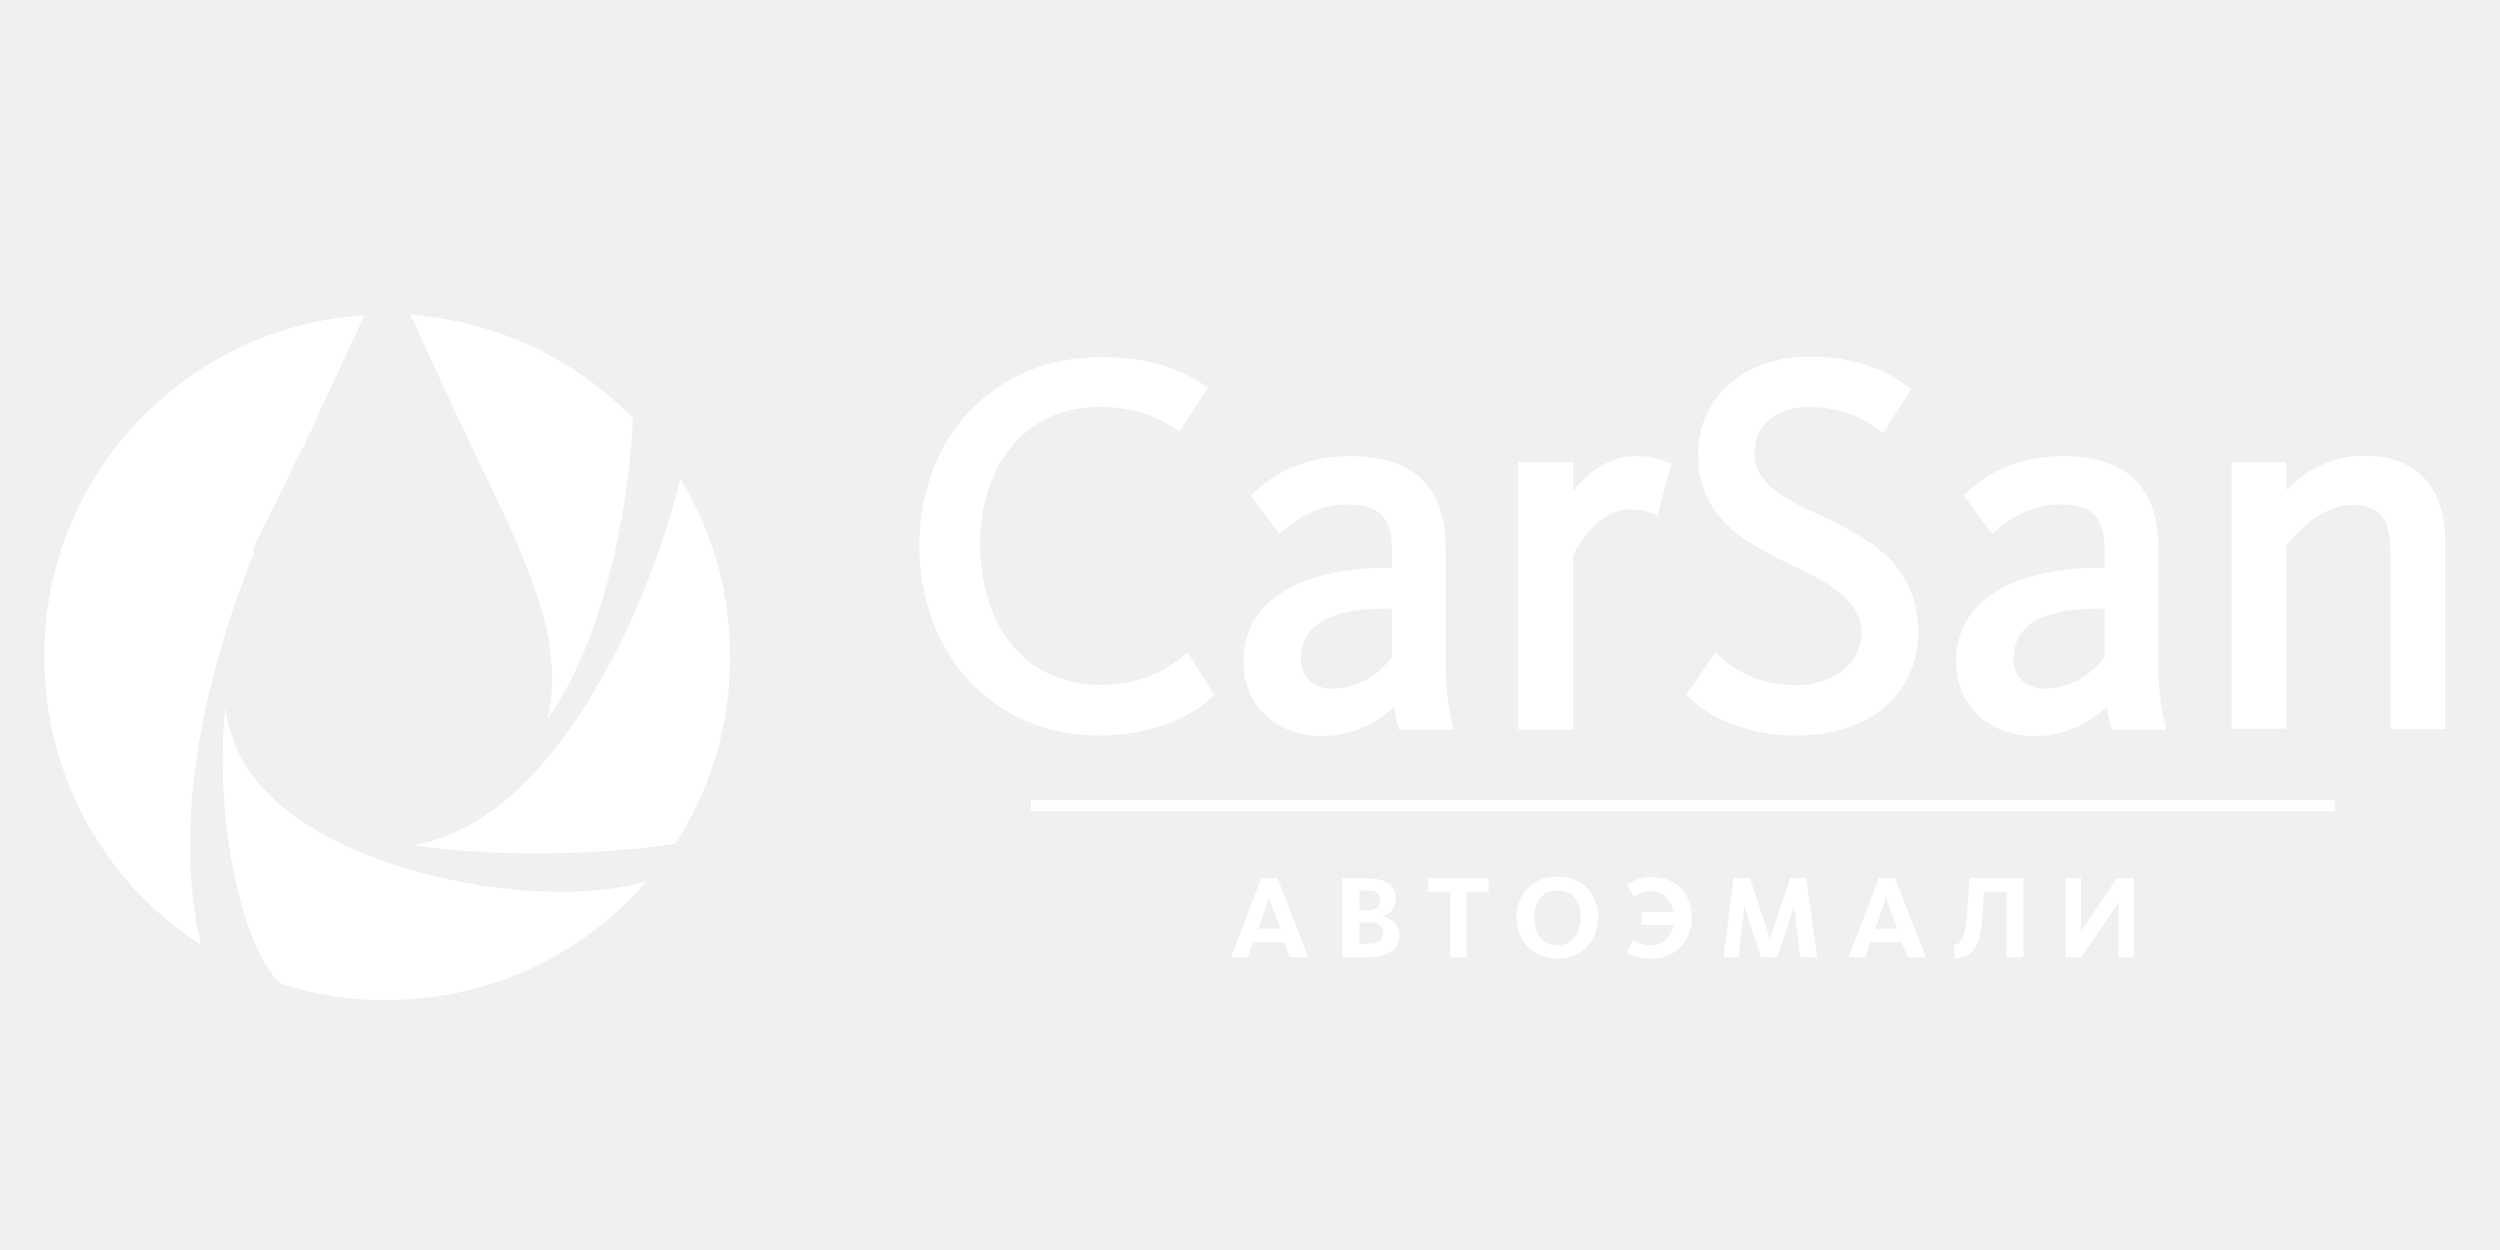
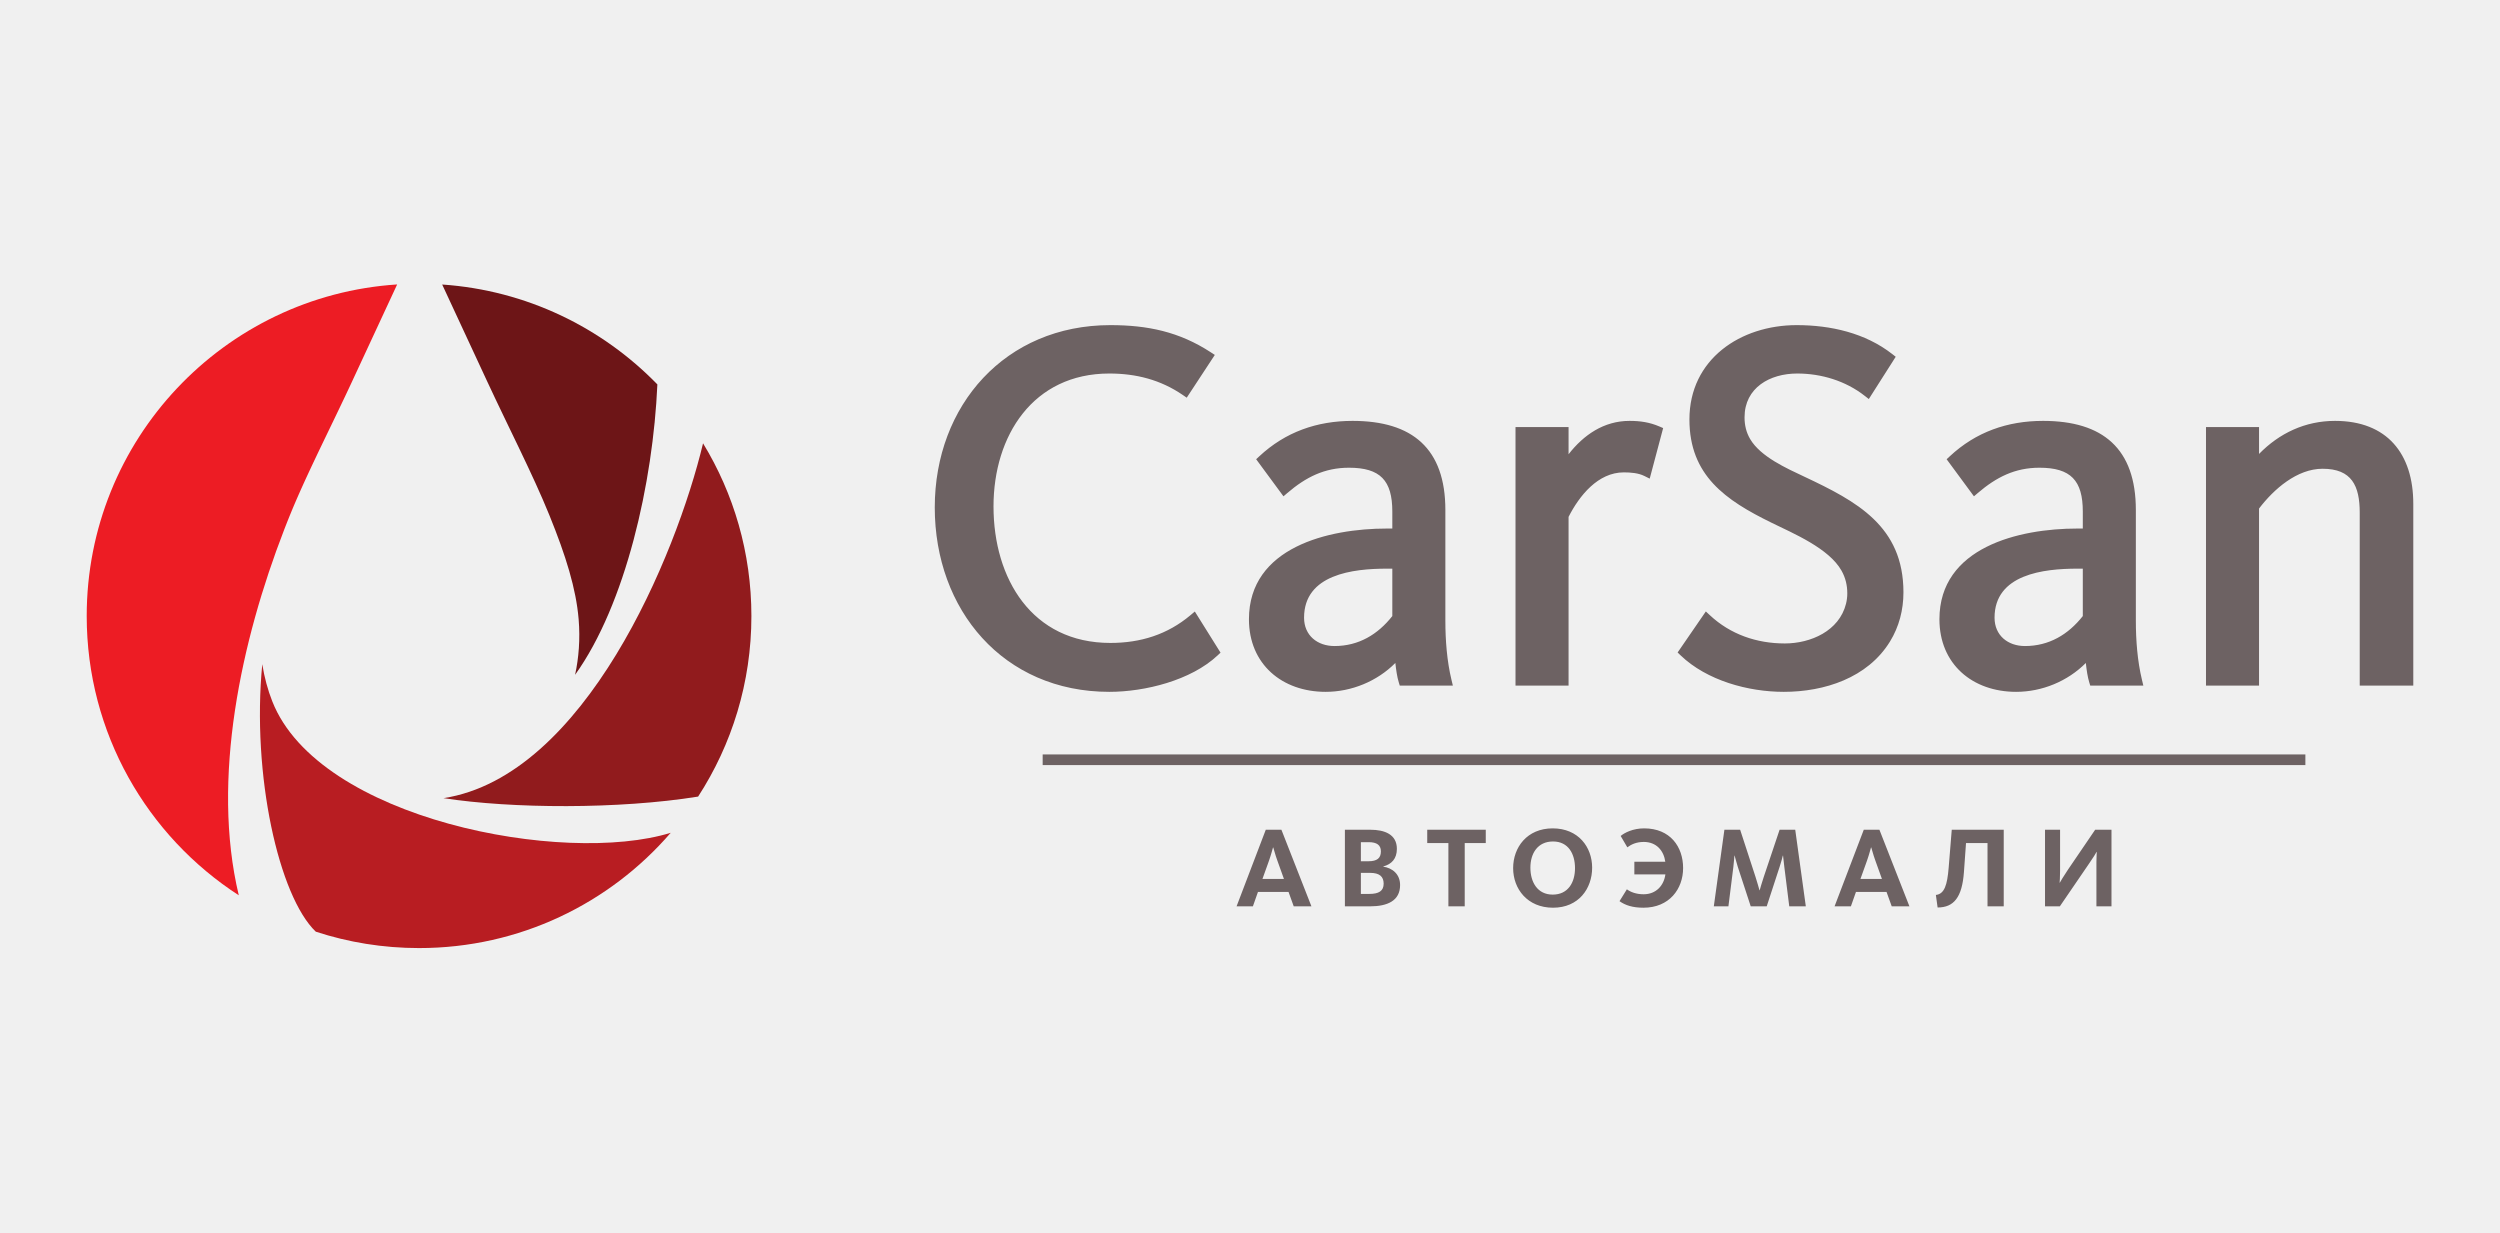
- <svg xmlns="http://www.w3.org/2000/svg" version="1.1" id="Слой_1" x="0px" y="0px" viewBox="0 0 502 251" style="enable-background:new 0 0 502 251;" xml:space="preserve">
-   <style type="text/css">
- 	.st0{fill-rule:evenodd;clip-rule:evenodd;fill:#931A15;}
- 	.st1{fill-rule:evenodd;clip-rule:evenodd;fill:#E30613;}
- 	.st2{fill-rule:evenodd;clip-rule:evenodd;fill:#B71615;}
- 	.st3{fill-rule:evenodd;clip-rule:evenodd;fill:#721A13;}
- 	.st4{fill-rule:evenodd;clip-rule:evenodd;fill:#786868;}
- 	.st5{fill:#786868;}
- 	.st6{fill-rule:evenodd;clip-rule:evenodd;fill:#FFFFFF;}
- 	.st7{fill:#FFFFFF;}
- </style>
-   <path class="st0" d="M138.6-140.6c-16.4,2.6-38.6,2.5-52.8,0.3c29.3-4.5,48.3-50.3,53.8-73.6c6.4,10.4,10,22.7,10,35.8  C149.6-164.2,145.6-151.3,138.6-140.6" />
-   <path class="st1" d="M76.2-246.7l-9.3,19.9l-0.2,0.5l-0.2,0.5l-0.2,0.5l-0.2,0.5l-0.2,0.5l-0.2,0.5l-0.2,0.5l-0.2,0.5l-0.2,0.5  l-0.2,0.5l-0.2,0.5l-0.2,0.5l-0.2,0.5l-0.2,0.5h0l-0.2,0.5l-0.2,0.5l-0.2,0.5l-0.2,0.5l-0.2,0.4l-0.2,0.4l-0.2,0.4h0l-0.2,0.4  l-0.2,0.4l-0.2,0.4l-0.2,0.4l-0.2,0.4l-0.2,0.4l-0.2,0.4l-0.2,0.4l-0.2,0.4l-0.2,0.4l-0.2,0.4h0l-0.2,0.4h0l-0.2,0.4h0l-0.2,0.4h0  l-0.2,0.4l-0.2,0.4l-0.2,0.4h0l-0.2,0.4l-0.2,0.4l-0.2,0.4l-0.2,0.4l-0.2,0.4l-0.2,0.4h0l-0.2,0.4h0l-0.2,0.4h0l-0.2,0.4l-0.2,0.4  l-0.2,0.4h0l-0.2,0.4h0l-0.2,0.4l-0.2,0.4l-0.2,0.4l-0.2,0.4l-0.2,0.4l-0.2,0.4l-0.2,0.4l-0.2,0.4l-0.2,0.4h0l-0.2,0.4l-0.2,0.4  l-0.2,0.4l-0.2,0.4L54-199l-0.3,0.8l-0.1,0.3l0,0.1l-0.2,0.4l-0.2,0.4l-0.1,0.2l-0.1,0.1l-0.1,0.4l-0.1,0.4  c-8.9,22.9-15.2,51.6-9.4,75.7c-19-12.3-31.5-33.6-31.5-57.9C11.8-214.5,40.2-244.4,76.2-246.7" />
-   <path class="st2" d="M59.3-112.5c-7.7-7.3-13.3-32.5-11.1-55.5c0.4,2.8,1.2,5.4,2.1,7.7c9.6,24.5,60.5,34.1,82.6,27.2  c-12.6,14.6-31.3,23.9-52.2,23.9C73.2-109.1,66.1-110.3,59.3-112.5" />
-   <path class="st3" d="M130.1-226c-0.9,20.3-6.6,45.6-17.1,60.2c0.8-3.5,1.1-7.4,0.7-11.5c-0.5-6.4-2.6-13.2-6.1-21.7  c-3.5-8.5-8.4-18-13-27.9l-9.2-19.9C103-245.5,118.6-237.8,130.1-226" />
-   <path class="st4" d="M425.6-178v-9.8h-1.2c-6.9,0-17.1,1.1-17.1,10.2c0,3.7,2.8,5.9,6.3,5.9C418.6-171.8,422.6-174.2,425.6-178   M282.5-178v-9.8h-1.2c-6.9,0-17.1,1.1-17.1,10.2c0,3.7,2.8,5.9,6.3,5.9C275.5-171.8,279.5-174.2,282.5-178z M462.1-211.6  c4.2-4.3,9.6-6.9,15.7-6.9c10.8,0,16.2,6.8,16.2,17.2v37.7H483v-35.9c0-5.6-1.6-9.1-7.7-9.1c-5.3,0-10.1,4.2-13.2,8.2v36.7h-11  v-53.6h11V-211.6z M425.6-196.1v-3.5c0-6.5-2.5-9.1-9-9.1c-5.1,0-8.9,2-12.8,5.2l-0.8,0.7l-5.7-7.7l0.6-0.6c5.4-5.1,12-7.3,19.3-7.3  c12.4,0,19.2,5.8,19.2,18.5v23c0,4,0.3,8.3,1.3,12.2l0.3,1.2h-11l-0.2-0.7c-0.3-1.1-0.6-2.6-0.7-4c-3.8,3.8-9.1,6-14.4,6  c-9,0-15.9-5.7-15.9-15c0-14.9,16.5-18.8,28.6-18.8H425.6z M363.6-162.3c-7.4,0-15.9-2.3-21.4-7.6l-0.6-0.6l5.9-8.5l0.8,0.8  c4.3,4,9.7,5.8,15.5,5.8c5.4,0,11.3-2.6,12.7-8.2c0.2-0.7,0.3-1.4,0.3-2.1c0-1.7-0.4-3.2-1.2-4.7c-2.6-4.6-9.9-7.7-14.6-10  c-9.5-4.6-17-9.8-17-21.4c0-12.5,10.6-19.6,22.2-19.6c7,0,14.2,1.6,19.8,6l0.7,0.6l-5.6,8.8l-0.9-0.7c-4-3.1-9-4.6-14-4.6  c-5.6,0-10.9,2.9-10.9,9.1c0,1.6,0.3,3.1,1.2,4.5c2.2,3.7,7.5,6.1,11.2,7.8c10.8,5.1,20.5,10.2,20.5,24c0,3.6-0.9,7.1-2.8,10.2  C381-165.2,372.1-162.3,363.6-162.3z M319-211.5c3.1-4,7.3-6.9,12.6-6.9c2.2,0,4.2,0.3,6.2,1.2l0.8,0.3l-2.8,10.5l-1.1-0.5  c-1.3-0.6-2.9-0.8-4.3-0.8c-5.4,0-9.2,4.8-11.5,9.2v35h-11v-53.6h11V-211.5z M282.5-196.1v-3.5c0-6.5-2.5-9.1-9-9.1  c-5.1,0-8.9,2-12.8,5.2l-0.8,0.7l-5.7-7.7l0.6-0.6c5.4-5.1,12-7.3,19.3-7.3c12.4,0,19.2,5.8,19.2,18.5v23c0,4,0.3,8.3,1.3,12.2  l0.3,1.2h-11l-0.2-0.7c-0.3-1.1-0.6-2.6-0.7-4c-3.8,3.8-9.1,6-14.4,6c-9,0-15.9-5.7-15.9-15c0-14.9,16.5-18.8,28.6-18.8H282.5z   M223.8-162.3c-22,0-36.2-17-36.2-38.2c0-21.2,14.6-37.8,36.4-37.8c7.7,0,14.3,1.4,20.8,5.6l0.8,0.5l-5.8,8.9l-0.8-0.6  c-4.6-3.1-9.7-4.4-15.2-4.4c-15.8,0-24,12.9-24,27.5c0,15,7.9,28.3,24.2,28.3c6.3,0,11.8-1.7,16.6-5.8l0.9-0.7l5.3,8.5l-0.6,0.6  C240.8-164.6,231.2-162.3,223.8-162.3z" />
-   <path class="st5" d="M417.8-117.8h3.1l6.1-8.9c0.9-1.2,1.4-2.1,1.5-2.4h0c0,0.2-0.1,1.1-0.1,2.1v9.2h3.1v-15.9h-3.4l-5.6,8.3  c-0.9,1.4-1.5,2.4-1.7,2.7h0c0-0.2,0.1-1.3,0.1-2.5v-8.5h-3.1V-117.8z M395.5-117.6c3.4,0,5.1-2.1,5.5-7.3l0.4-6h4.5v13.1h3.4v-15.9  h-10.8l-0.6,7.9c-0.3,3.5-0.9,5.4-2.6,5.6L395.5-117.6z M374.2-117.8h3.4l1-3h6.3l1.1,3h3.7l-6.2-15.9h-3.2L374.2-117.8z   M379.5-123.5l1.4-3.8c0.5-1.3,0.7-2.4,0.8-2.7h0c0.1,0.4,0.4,1.4,0.9,2.7l1.4,3.8H379.5z M349.1-117.8h3l1-8.2c0.1-1,0.2-2,0.2-2.3  h0c0.1,0.3,0.3,1.3,0.6,2.3l2.7,8.2h3.3l2.7-8.2c0.3-1,0.6-1.9,0.6-2.3h0c0,0.3,0.1,1.1,0.3,2.3l1,8.2h3.4l-2.2-15.9h-3.2l-3.3,9.8  c-0.4,1.1-0.7,2.3-0.8,2.7h0c-0.1-0.5-0.4-1.6-0.8-2.7l-3.2-9.8h-3.3L349.1-117.8z M334.5-117.5c5.4,0,8.2-3.9,8.2-8.2  c0-4.4-2.7-8.2-8.1-8.2c-2.3,0-4,0.9-4.9,1.6l1.4,2.4c0.8-0.6,1.9-1.1,3.4-1.1c2.6,0,4.1,1.8,4.5,4.1h-6.4v2.6h6.4  c-0.3,2.3-1.9,4.1-4.5,4.1c-1.5,0-2.7-0.5-3.5-1l-1.5,2.5C330.8-118,332.3-117.5,334.5-117.5z M315.7-120.2c-3.2,0-4.6-2.6-4.6-5.6  c0-3,1.5-5.4,4.7-5.4c3.2,0,4.6,2.6,4.6,5.5C320.3-122.8,318.9-120.2,315.7-120.2z M315.8-117.5c5.3,0,8.1-4,8.1-8.3  c0-4.3-2.9-8.2-8.2-8.2c-5.3,0-8.2,3.9-8.2,8.2C307.5-121.4,310.5-117.5,315.8-117.5z M294.1-117.8h3.4v-13.1h4.4v-2.8h-12.1v2.8  h4.4V-117.8z M276-127.2v-4h1.6c1.7,0,2.5,0.6,2.5,1.9c0,1.4-0.8,2.1-2.6,2.1H276z M276-120.4v-4.4h1.9c2,0,2.8,0.8,2.8,2.2  c0,1.5-1,2.1-3,2.1H276z M272.6-117.8h5.2c3.6,0,6.2-1.2,6.2-4.4c0-2.3-1.6-3.5-3.5-3.8v0c1.7-0.5,2.8-1.6,2.8-3.6c0-3-2.6-4-5.5-4  h-5.3V-117.8z M250.2-117.8h3.4l1-3h6.3l1.1,3h3.7l-6.2-15.9h-3.2L250.2-117.8z M255.6-123.5l1.4-3.8c0.5-1.3,0.7-2.4,0.8-2.7h0  c0.1,0.4,0.4,1.4,0.9,2.7l1.4,3.8H255.6z" />
-   <rect x="210" y="-149.3" class="st5" width="261.8" height="2.2" />
+ <svg xmlns="http://www.w3.org/2000/svg" version="1.2" baseProfile="tiny" id="Слой_1" x="0px" y="0px" width="3002.667px" height="1480.333px" viewBox="0 0 3002.667 1480.333" xml:space="preserve">
  <g>
-     <path class="st6" d="M135.6,169.4c-16.4,2.6-38.6,2.5-52.8,0.3c29.3-4.5,48.3-50.3,53.8-73.6c6.4,10.4,10,22.7,10,35.8   C146.6,145.8,142.6,158.7,135.6,169.4" />
-     <path class="st6" d="M73.2,63.3l-9.3,19.9l-0.2,0.5l-0.2,0.5l-0.2,0.5L63.1,85l-0.2,0.5l-0.2,0.5l-0.2,0.5l-0.2,0.5L62,87.3   l-0.2,0.5l-0.2,0.5l-0.2,0.5l-0.2,0.5l-0.2,0.5h0L60.7,90l-0.2,0.5l-0.2,0.5L60,91.4l-0.2,0.4l-0.2,0.4l-0.2,0.4h0l-0.2,0.4   l-0.2,0.4l-0.2,0.4l-0.2,0.4L58.3,95l-0.2,0.4l-0.2,0.4l-0.2,0.4l-0.2,0.4l-0.2,0.4L57,97.6h0L56.8,98h0l-0.2,0.4h0l-0.2,0.4h0   l-0.2,0.4L56,99.8l-0.2,0.4h0l-0.2,0.4l-0.2,0.4l-0.2,0.4l-0.2,0.4l-0.2,0.4l-0.2,0.4h0l-0.2,0.4h0l-0.2,0.4h0l-0.2,0.4l-0.2,0.4   l-0.2,0.4h0l-0.2,0.4h0l-0.2,0.4l-0.2,0.4l-0.2,0.4l-0.2,0.4l-0.2,0.4l-0.2,0.4l-0.2,0.4l-0.2,0.4l-0.2,0.4h0l-0.2,0.4l-0.2,0.4   l-0.2,0.4l-0.2,0.4L51,111l-0.3,0.8l-0.1,0.3l0,0.1l-0.2,0.4l-0.2,0.4l-0.1,0.2l-0.1,0.1l-0.1,0.4l-0.1,0.4   c-8.9,22.9-15.2,51.6-9.4,75.7c-19-12.3-31.5-33.6-31.5-57.9C8.8,95.5,37.2,65.6,73.2,63.3" />
-     <path class="st6" d="M56.3,197.5c-7.7-7.3-13.3-32.5-11.1-55.5c0.4,2.8,1.2,5.4,2.1,7.7c9.6,24.5,60.5,34.1,82.6,27.2   c-12.6,14.6-31.3,23.9-52.2,23.9C70.2,200.9,63.1,199.7,56.3,197.5" />
-     <path class="st6" d="M127.1,84c-0.9,20.3-6.6,45.6-17.1,60.2c0.8-3.5,1.1-7.4,0.7-11.5c-0.5-6.4-2.6-13.2-6.1-21.7   c-3.5-8.5-8.4-18-13-27.9l-9.2-19.9C100,64.5,115.6,72.2,127.1,84" />
-     <path class="st6" d="M422.6,132v-9.8h-1.2c-6.9,0-17.1,1.1-17.1,10.2c0,3.7,2.8,5.9,6.3,5.9C415.6,138.2,419.6,135.8,422.6,132    M279.5,132v-9.8h-1.2c-6.9,0-17.1,1.1-17.1,10.2c0,3.7,2.8,5.9,6.3,5.9C272.5,138.2,276.5,135.8,279.5,132z M459.1,98.4   c4.2-4.3,9.6-6.9,15.7-6.9c10.8,0,16.2,6.8,16.2,17.2v37.7H480v-35.9c0-5.6-1.6-9.1-7.7-9.1c-5.3,0-10.1,4.2-13.2,8.2v36.7h-11   V92.8h11V98.4z M422.6,113.9v-3.5c0-6.5-2.5-9.1-9-9.1c-5.1,0-8.9,2-12.8,5.2l-0.8,0.7l-5.7-7.7l0.6-0.6c5.4-5.1,12-7.3,19.3-7.3   c12.4,0,19.2,5.8,19.2,18.5v23c0,4,0.3,8.3,1.3,12.2l0.3,1.2h-11l-0.2-0.7c-0.3-1.1-0.6-2.6-0.7-4c-3.8,3.8-9.1,6-14.4,6   c-9,0-15.9-5.7-15.9-15c0-14.9,16.5-18.8,28.6-18.8H422.6z M360.6,147.7c-7.4,0-15.9-2.3-21.4-7.6l-0.6-0.6l5.9-8.5l0.8,0.8   c4.3,4,9.7,5.8,15.5,5.8c5.4,0,11.3-2.6,12.7-8.2c0.2-0.7,0.3-1.4,0.3-2.1c0-1.7-0.4-3.2-1.2-4.7c-2.6-4.6-9.9-7.7-14.6-10   c-9.5-4.6-17-9.8-17-21.4c0-12.5,10.6-19.6,22.2-19.6c7,0,14.2,1.6,19.8,6l0.7,0.6l-5.6,8.8l-0.9-0.7c-4-3.1-9-4.6-14-4.6   c-5.6,0-10.9,2.9-10.9,9.1c0,1.6,0.3,3.1,1.2,4.5c2.2,3.7,7.5,6.1,11.2,7.8c10.8,5.1,20.5,10.2,20.5,24c0,3.6-0.9,7.1-2.8,10.2   C378,144.8,369.1,147.7,360.6,147.7z M316,98.5c3.1-4,7.3-6.9,12.6-6.9c2.2,0,4.2,0.3,6.2,1.2l0.8,0.3l-2.8,10.5l-1.1-0.5   c-1.3-0.6-2.9-0.8-4.3-0.8c-5.4,0-9.2,4.8-11.5,9.2v35h-11V92.8h11V98.5z M279.5,113.9v-3.5c0-6.5-2.5-9.1-9-9.1   c-5.1,0-8.9,2-12.8,5.2l-0.8,0.7l-5.7-7.7l0.6-0.6c5.4-5.1,12-7.3,19.3-7.3c12.4,0,19.2,5.8,19.2,18.5v23c0,4,0.3,8.3,1.3,12.2   l0.3,1.2h-11l-0.2-0.7c-0.3-1.1-0.6-2.6-0.7-4c-3.8,3.8-9.1,6-14.4,6c-9,0-15.9-5.7-15.9-15c0-14.9,16.5-18.8,28.6-18.8H279.5z    M220.8,147.7c-22,0-36.2-17-36.2-38.2c0-21.2,14.6-37.8,36.4-37.8c7.7,0,14.3,1.4,20.8,5.6l0.8,0.5l-5.8,8.9l-0.8-0.6   c-4.6-3.1-9.7-4.4-15.2-4.4c-15.8,0-24,12.9-24,27.5c0,15,7.9,28.3,24.2,28.3c6.3,0,11.8-1.7,16.6-5.8l0.9-0.7l5.3,8.5l-0.6,0.6   C237.8,145.4,228.2,147.7,220.8,147.7z" />
-     <path class="st7" d="M414.8,192.2h3.1l6.1-8.9c0.9-1.2,1.4-2.1,1.5-2.4h0c0,0.2-0.1,1.1-0.1,2.1v9.2h3.1v-15.9h-3.4l-5.6,8.3   c-0.9,1.4-1.5,2.4-1.7,2.7h0c0-0.2,0.1-1.3,0.1-2.5v-8.5h-3.1V192.2z M392.5,192.4c3.4,0,5.1-2.1,5.5-7.3l0.4-6h4.5v13.1h3.4v-15.9   h-10.8l-0.6,7.9c-0.3,3.5-0.9,5.4-2.6,5.6L392.5,192.4z M371.2,192.2h3.4l1-3h6.3l1.1,3h3.7l-6.2-15.9h-3.2L371.2,192.2z    M376.5,186.5l1.4-3.8c0.5-1.3,0.7-2.4,0.8-2.7h0c0.1,0.4,0.4,1.4,0.9,2.7l1.4,3.8H376.5z M346.1,192.2h3l1-8.2   c0.1-1,0.2-2,0.2-2.3h0c0.1,0.3,0.3,1.3,0.6,2.3l2.7,8.2h3.3l2.7-8.2c0.3-1,0.6-1.9,0.6-2.3h0c0,0.3,0.1,1.1,0.3,2.3l1,8.2h3.4   l-2.2-15.9h-3.2l-3.3,9.8c-0.4,1.1-0.7,2.3-0.8,2.7h0c-0.1-0.5-0.4-1.6-0.8-2.7l-3.2-9.8h-3.3L346.1,192.2z M331.5,192.5   c5.4,0,8.2-3.9,8.2-8.2c0-4.4-2.7-8.2-8.1-8.2c-2.3,0-4,0.9-4.9,1.6l1.4,2.4c0.8-0.6,1.9-1.1,3.4-1.1c2.6,0,4.1,1.8,4.5,4.1h-6.4   v2.6h6.4c-0.3,2.3-1.9,4.1-4.5,4.1c-1.5,0-2.7-0.5-3.5-1l-1.5,2.5C327.8,192,329.3,192.5,331.5,192.5z M312.7,189.8   c-3.2,0-4.6-2.6-4.6-5.6c0-3,1.5-5.4,4.7-5.4c3.2,0,4.6,2.6,4.6,5.5C317.3,187.2,315.9,189.8,312.7,189.8z M312.8,192.5   c5.3,0,8.1-4,8.1-8.3c0-4.3-2.9-8.2-8.2-8.2c-5.3,0-8.2,3.9-8.2,8.2C304.5,188.6,307.5,192.5,312.8,192.5z M291.1,192.2h3.4v-13.1   h4.4v-2.8h-12.1v2.8h4.4V192.2z M273,182.8v-4h1.6c1.7,0,2.5,0.6,2.5,1.9c0,1.4-0.8,2.1-2.6,2.1H273z M273,189.6v-4.4h1.9   c2,0,2.8,0.8,2.8,2.2c0,1.5-1,2.1-3,2.1H273z M269.6,192.2h5.2c3.6,0,6.2-1.2,6.2-4.4c0-2.3-1.6-3.5-3.5-3.8v0   c1.7-0.5,2.8-1.6,2.8-3.6c0-3-2.6-4-5.5-4h-5.3V192.2z M247.2,192.2h3.4l1-3h6.3l1.1,3h3.7l-6.2-15.9h-3.2L247.2,192.2z    M252.6,186.5l1.4-3.8c0.5-1.3,0.7-2.4,0.8-2.7h0c0.1,0.4,0.4,1.4,0.9,2.7l1.4,3.8H252.6z" />
-     <rect x="207" y="160.7" class="st7" width="261.8" height="2.2" />
+     <g>
+       <path fill="#B81D22" d="M379.299,1119.025c-44.352-42.459-77.137-188.232-64.293-321.303c2.544,16.135,6.722,31.164,12.017,44.625    c55.873,142.041,350.391,197.505,478.574,157.88c-73.198,84.796-181.47,138.473-302.281,138.473    C460.018,1138.698,418.338,1131.776,379.299,1119.025" />
+       <g>
+         <path fill="#911B1D" d="M838.488,956.758c-95.249,15.306-223.699,14.596-305.83,1.875     C702.276,932.427,812.23,667.068,844.4,532.452c36.849,60.452,58.086,131.479,58.086,207.464     C902.485,819.871,878.959,894.323,838.488,956.758" />
+         <path fill="#ED1C24" d="M477.005,341.633l-53.619,115.432l-1.236,2.663l-1.244,2.662l-1.248,2.658l-1.244,2.656l-1.253,2.652     l-1.249,2.651l-1.255,2.65l-1.253,2.645l-1.255,2.64l-1.26,2.637l-1.254,2.634l-1.26,2.632l-1.26,2.628l-1.254,2.627h-0.006     l-1.254,2.621l-1.26,2.616l-1.255,2.615l-1.26,2.608l-1.253,2.603l-1.255,2.599l-1.249,2.597h-0.005l-1.249,2.592l-1.248,2.585     l-1.242,2.586l-1.243,2.579l-1.242,2.574l-1.236,2.568l-1.231,2.563l-1.231,2.555l-1.224,2.557l-1.225,2.544l-1.213,2.544h-0.006     l-1.207,2.532h-0.007l-1.2,2.533h-0.005l-1.196,2.526h-0.005l-1.196,2.521l-1.189,2.509l-1.183,2.508h-0.005l-1.178,2.504     l-1.171,2.49l-1.165,2.491l-1.16,2.48l-1.154,2.473l-1.143,2.473h-0.006l-1.13,2.462h-0.005l-1.125,2.449h-0.005l-1.118,2.449     l-1.113,2.438l-1.101,2.438h-0.006l-1.088,2.426h-0.007l-1.083,2.414l-1.076,2.415l-1.066,2.402l-1.059,2.396l-1.046,2.385     l-1.036,2.378l-1.024,2.372l-1.017,2.367l-1.001,2.355h-0.005l-0.988,2.343l-0.982,2.336l-0.971,2.332l-0.953,2.319l-0.946,2.314     l-1.853,4.586l-0.715,1.78l-0.196,0.492l-0.9,2.26l-0.887,2.248l-0.561,1.426l-0.315,0.804l-0.863,2.22l-0.852,2.206     c-51.31,132.515-87.859,299.05-54.416,438.842c-109.906-71.096-182.648-194.741-182.648-335.385     C104.142,528.298,268.814,355.182,477.005,341.633" />
+         <path fill="#6D1517" d="M789.545,461.727c-5.183,117.805-38.045,264.047-98.818,348.758c4.408-20.384,6.23-42.88,4.284-66.452     c-3.053-36.862-15.295-76.363-35.313-125.598c-20.016-49.229-48.654-104.563-75.037-161.371l-53.577-115.343     C632.251,348.674,723.051,393.323,789.545,461.727" />
+       </g>
+     </g>
+     <path fill="#6D6263" d="M2501.587,739.933v-56.941h-6.687c-40.196,0-99.315,6.644-99.315,58.907   c0,21.35,16.071,34.038,36.527,34.038C2461.077,775.938,2484.137,762.089,2501.587,739.933 M1672.272,739.933v-56.941h-6.685   c-40.197,0-99.317,6.644-99.317,58.907c0,21.35,16.072,34.038,36.527,34.038C1631.764,775.938,1654.824,762.089,1672.272,739.933z    M2713.26,545.214c24.296-24.873,55.344-39.706,91.235-39.706c62.578,0,94.025,39.538,94.025,99.621v218.362h-64.338V615.698   c0-32.16-9.526-52.691-44.61-52.691c-30.628,0-58.547,24.438-76.313,47.776v212.708h-63.715V512.969h63.715L2713.26,545.214   L2713.26,545.214z M2501.587,634.818v-20.363c0-37.408-14.488-52.688-52.068-52.688c-29.485,0-51.79,11.386-73.98,30.326   l-4.698,4.01l-32.806-44.527l3.74-3.492c31.352-29.262,69.266-42.575,112.093-42.575c71.971,0,111.433,33.417,111.433,107.082   v133.037c0,23.272,1.855,48.075,7.303,70.775l1.702,7.088h-63.76l-1.249-4.057c-1.935-6.297-3.213-14.957-4.074-23.17   c-21.849,21.997-52.621,34.688-83.682,34.688c-52.418,0-92.16-33.25-92.16-87.188c0-86.597,95.789-108.947,165.518-108.947   L2501.587,634.818L2501.587,634.818z M2142.41,830.952c-42.719,0-92.384-13.559-123.963-43.878l-3.522-3.38l33.898-49.308   l4.879,4.552c24.691,23.049,56.294,33.892,89.952,33.892c31.11,0,65.38-14.992,73.537-47.701c1.016-4.074,1.531-8.252,1.531-12.451   c0-9.72-2.15-18.795-6.937-27.281c-15.176-26.894-57.564-44.566-84.341-57.702c-54.815-26.889-98.332-56.551-98.332-123.899   c0-72.5,61.442-113.297,128.837-113.297c40.664,0,82.298,9.336,114.824,34.792l4.106,3.213l-32.31,50.774l-4.992-3.904   c-22.941-17.951-52.036-26.753-81.005-26.753c-32.675,0-63.258,16.906-63.258,52.691c0,9.322,2.013,18.011,6.768,26.073   c12.495,21.194,43.686,35.078,65.155,45.191c62.737,29.549,118.93,59.284,118.93,138.862c0,20.987-5.191,41.256-16.227,59.181   C2243.101,814.212,2191.275,830.952,2142.41,830.952z M1883.947,545.587c17.925-23.009,42.263-40.079,73.206-40.079   c12.793,0,24.092,1.642,35.835,6.684l4.565,1.959l-16.143,60.732l-6.314-3.158c-7.344-3.671-16.733-4.366-24.782-4.366   c-31.072,0-53.42,28.046-66.367,53.437v202.695h-63.716V512.969h63.716V545.587z M1672.272,634.818v-20.363   c0-37.408-14.487-52.688-52.068-52.688c-29.485,0-51.789,11.386-73.978,30.326l-4.697,4.01l-32.808-44.527l3.741-3.492   c31.353-29.262,69.266-42.575,112.094-42.575c71.969,0,111.433,33.417,111.433,107.082v133.037c0,23.272,1.855,48.075,7.302,70.775   l1.701,7.088h-63.759l-1.249-4.057c-1.935-6.297-3.214-14.957-4.073-23.17c-21.851,21.997-52.622,34.688-83.682,34.688   c-52.42,0-92.161-33.25-92.161-87.188c0-86.597,95.789-108.947,165.52-108.947L1672.272,634.818L1672.272,634.818z    M1332.368,830.952c-127.33,0-209.656-98.477-209.656-221.47c0-122.789,84.851-218.983,210.9-218.983   c44.805,0,82.884,7.983,120.639,32.641l4.824,3.15l-33.732,51.366l-4.834-3.308c-26.643-18.229-56.03-25.728-88.141-25.728   c-91.574,0-139.101,74.643-139.101,159.616c0,86.655,46.007,163.972,140.345,163.972c36.227,0,68.528-10,96.388-33.463l5.064-4.268   l30.878,49.403l-3.434,3.233C1430.521,817.224,1375.076,830.952,1332.368,830.952z" />
+     <path fill="#6D6263" d="M2456.198,1088.57h17.818l35.221-51.52c4.973-7.045,7.874-12.017,8.84-13.813h0.276   c0,1.244-0.414,6.354-0.414,12.155v53.177h18.094V996.58h-19.614l-32.735,48.066c-5.388,8.011-8.84,13.951-9.669,15.469h-0.276   c0.138-1.105,0.553-7.319,0.553-14.365v-49.171h-18.095L2456.198,1088.57L2456.198,1088.57z M2327.192,1089.953   c19.476,0,29.421-12.156,31.63-42.544l2.487-34.806h25.829v75.968h19.476v-91.989h-62.432l-3.729,45.856   c-1.657,20.167-4.973,31.354-15.332,32.459L2327.192,1089.953z M2203.435,1088.57h19.614l6.076-17.265h36.742l6.214,17.265h21.271   l-36.05-91.989h-18.784L2203.435,1088.57z M2234.512,1055.697l7.874-21.962c2.624-7.458,4.144-13.674,4.834-15.884h0.276   c0.829,2.072,2.071,8.01,4.971,15.884l7.873,21.962H2234.512z M2058.405,1088.57h17.542l5.939-47.376   c0.691-6.078,1.105-11.465,1.244-13.536h0.276c0.553,1.934,1.933,7.458,3.73,13.26l15.608,47.652h19.199l15.608-47.791   c1.934-6.078,3.314-11.05,3.729-13.121h0.277c0.138,1.795,0.69,6.63,1.519,13.397l5.939,47.514h19.89l-12.708-91.989h-18.785   l-19.06,56.768c-2.211,6.63-4.144,13.398-4.834,15.885h-0.277c-0.828-2.624-2.487-9.255-4.696-15.885l-18.508-56.768h-18.924   L2058.405,1088.57z M1973.874,1090.227c31.079,0,47.653-22.515,47.653-47.652c0-25.552-15.469-47.653-46.823-47.653   c-13.26,0-23.343,5.111-28.177,9.117l8.01,13.674c4.559-3.454,10.774-6.491,19.752-6.491c15.332,0,24.033,10.635,25.83,23.757   h-37.155v15.193h37.292c-1.795,13.399-11.187,23.896-26.105,23.896c-8.979,0-15.608-2.624-20.166-5.939l-8.84,14.227   C1952.051,1087.327,1961.03,1090.227,1973.874,1090.227z M1864.896,1074.48c-18.37,0-26.795-15.054-26.795-32.32   c0-17.128,8.702-31.492,27.21-31.492c18.37,0,26.38,14.917,26.38,32.044C1891.692,1059.841,1883.404,1074.48,1864.896,1074.48z    M1865.311,1090.227c30.801,0,46.961-23.066,46.961-48.066c0-24.724-16.575-47.239-47.376-47.239s-47.514,22.791-47.514,47.791   C1817.382,1067.577,1834.508,1090.227,1865.311,1090.227z M1739.618,1088.57h19.614v-75.968h25.276V996.58h-70.305v16.022h25.415   V1088.57z M1634.506,1034.427v-22.929h9.393c9.669,0,14.641,3.454,14.641,11.051c0,8.148-4.559,11.879-15.056,11.879h-8.978   V1034.427z M1634.506,1073.652v-25.277h11.05c11.326,0,16.298,4.421,16.298,12.984c0,8.84-5.939,12.293-17.126,12.293H1634.506z    M1615.308,1088.57h30.249c20.995,0,36.05-6.768,36.05-25.553c0-13.121-9.254-20.442-20.166-22.099v-0.277   c9.945-2.624,16.298-9.254,16.298-21.132c0-17.403-14.78-22.928-31.768-22.928h-30.664L1615.308,1088.57L1615.308,1088.57z    M1485.197,1088.57h19.614l6.077-17.265h36.742l6.214,17.265h21.271l-36.051-91.989h-18.784L1485.197,1088.57z M1516.275,1055.697   l7.874-21.962c2.624-7.458,4.144-13.674,4.834-15.884h0.277c0.829,2.072,2.071,8.01,4.971,15.884l7.874,21.962H1516.275z" />
+     <rect x="1252.314" y="906.123" fill="#6D6263" width="1516.606" height="12.793" />
  </g>
</svg>
